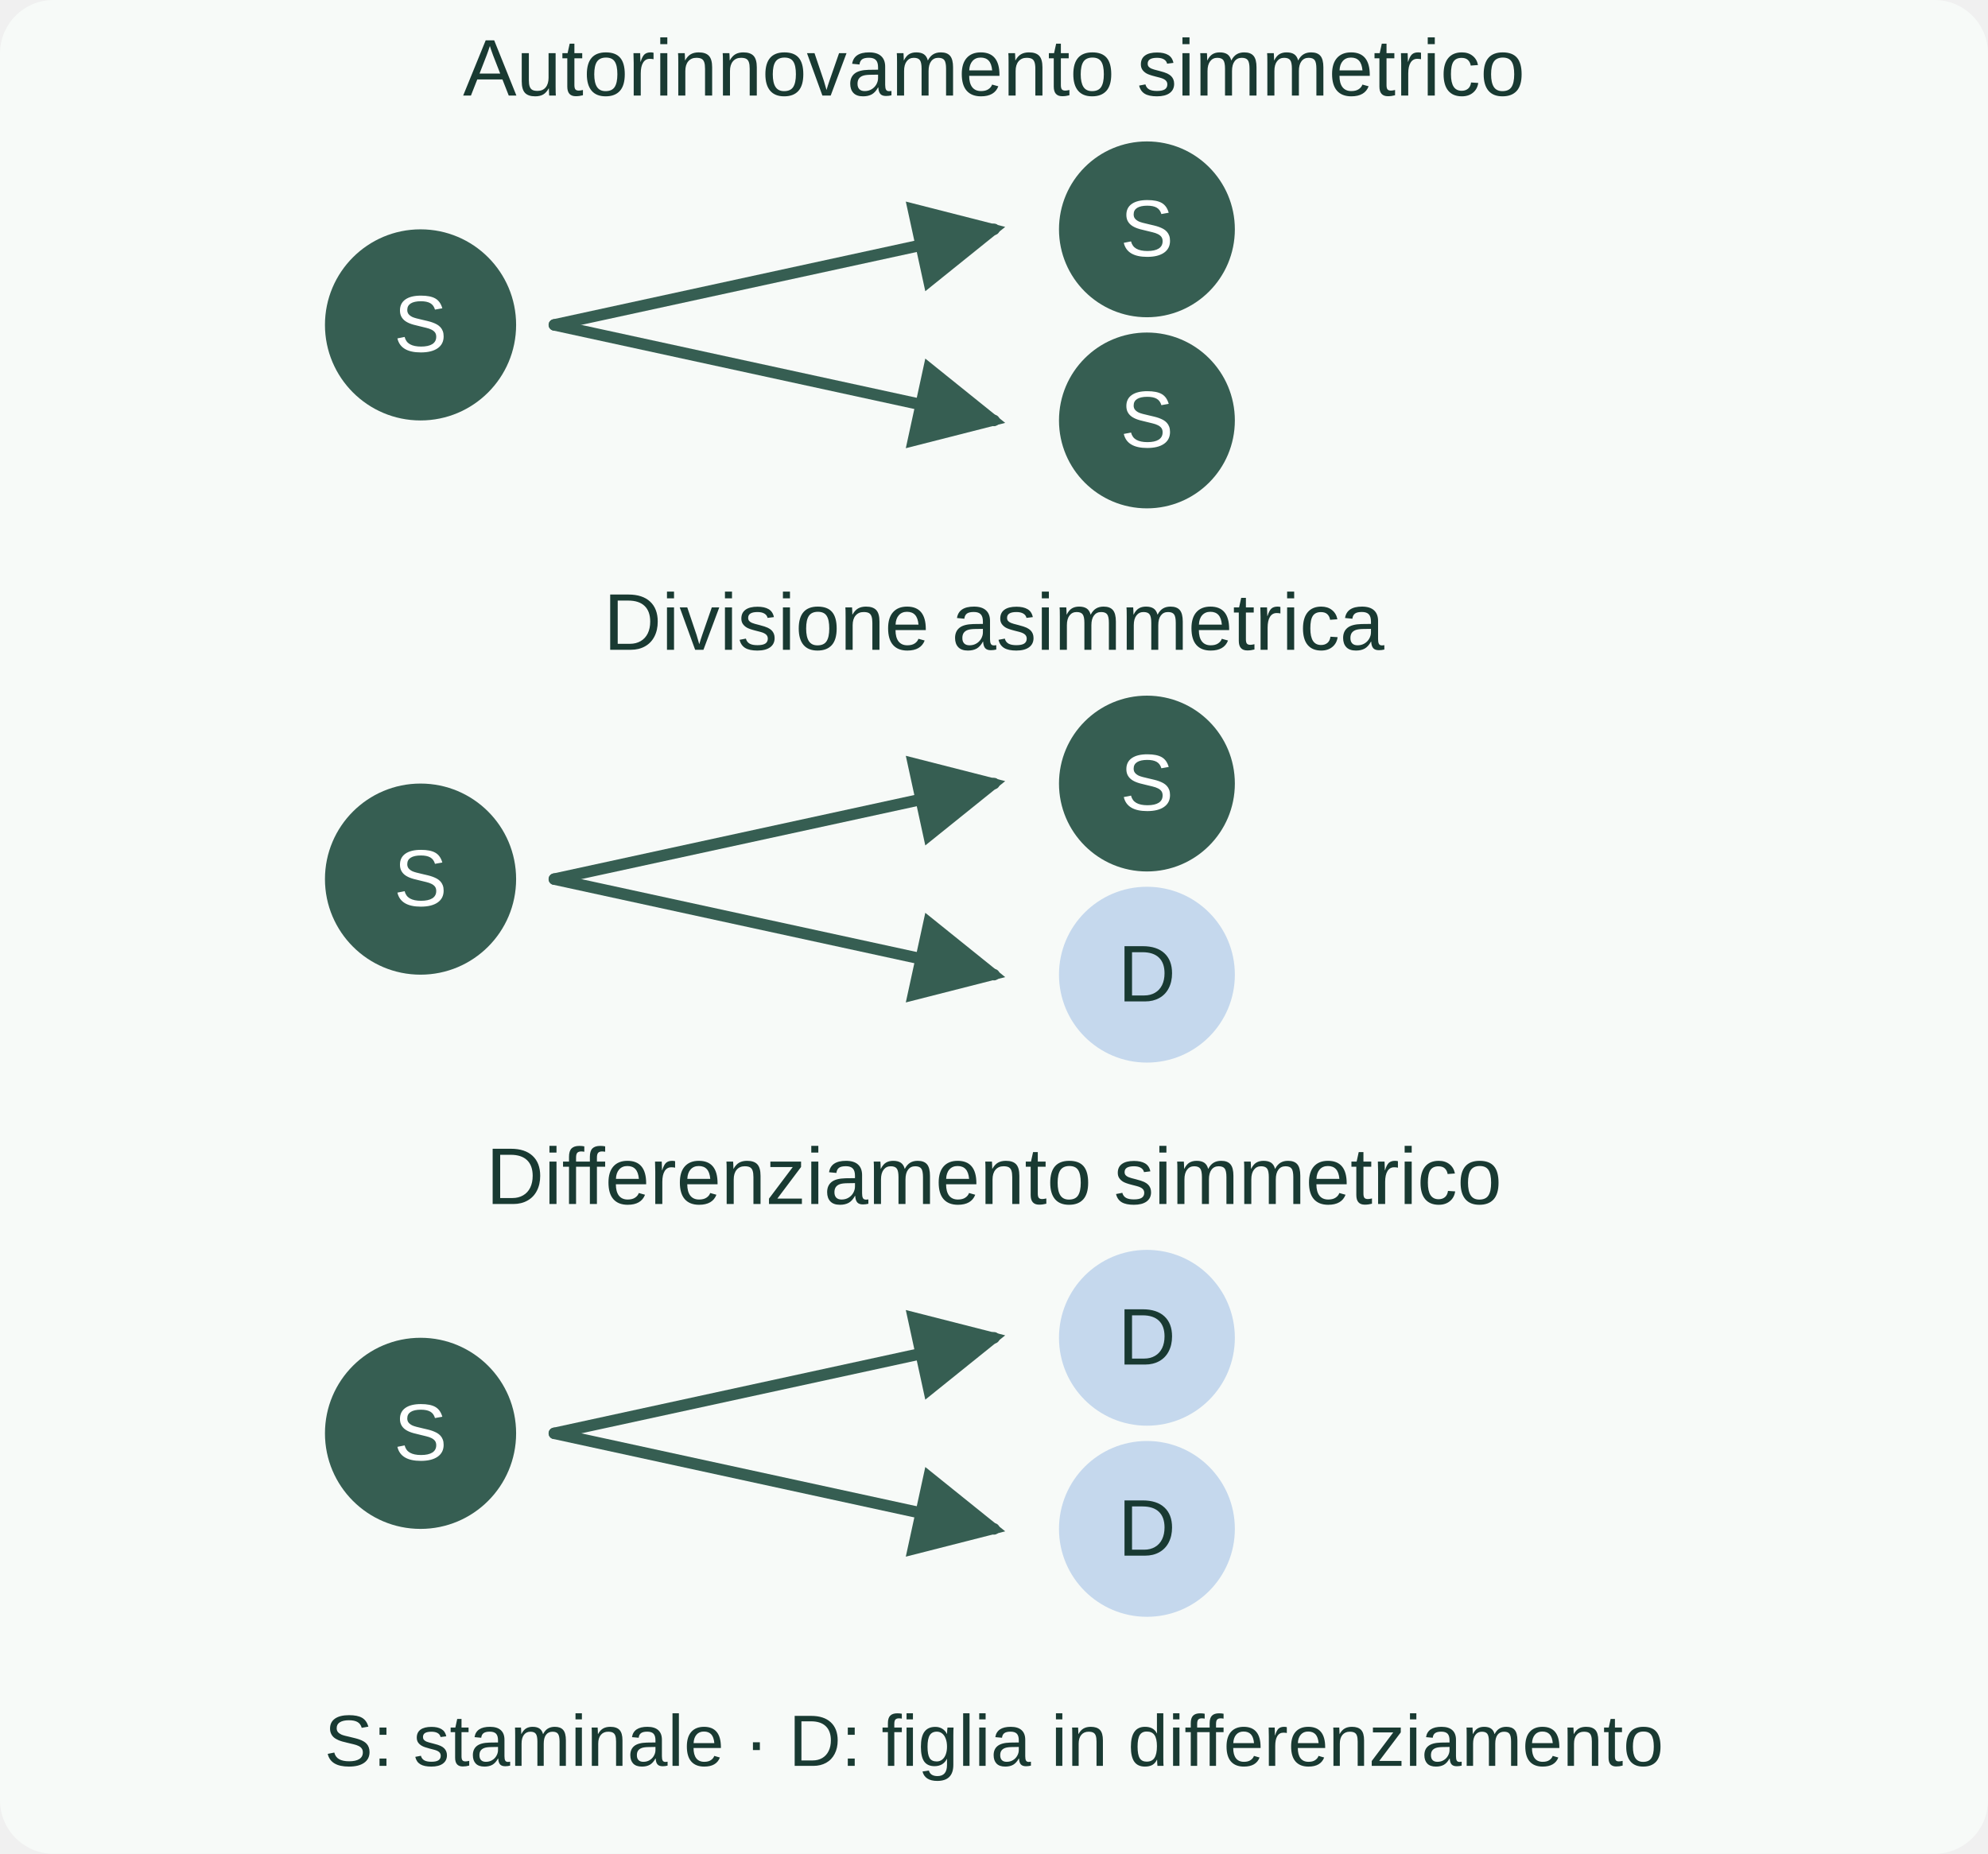
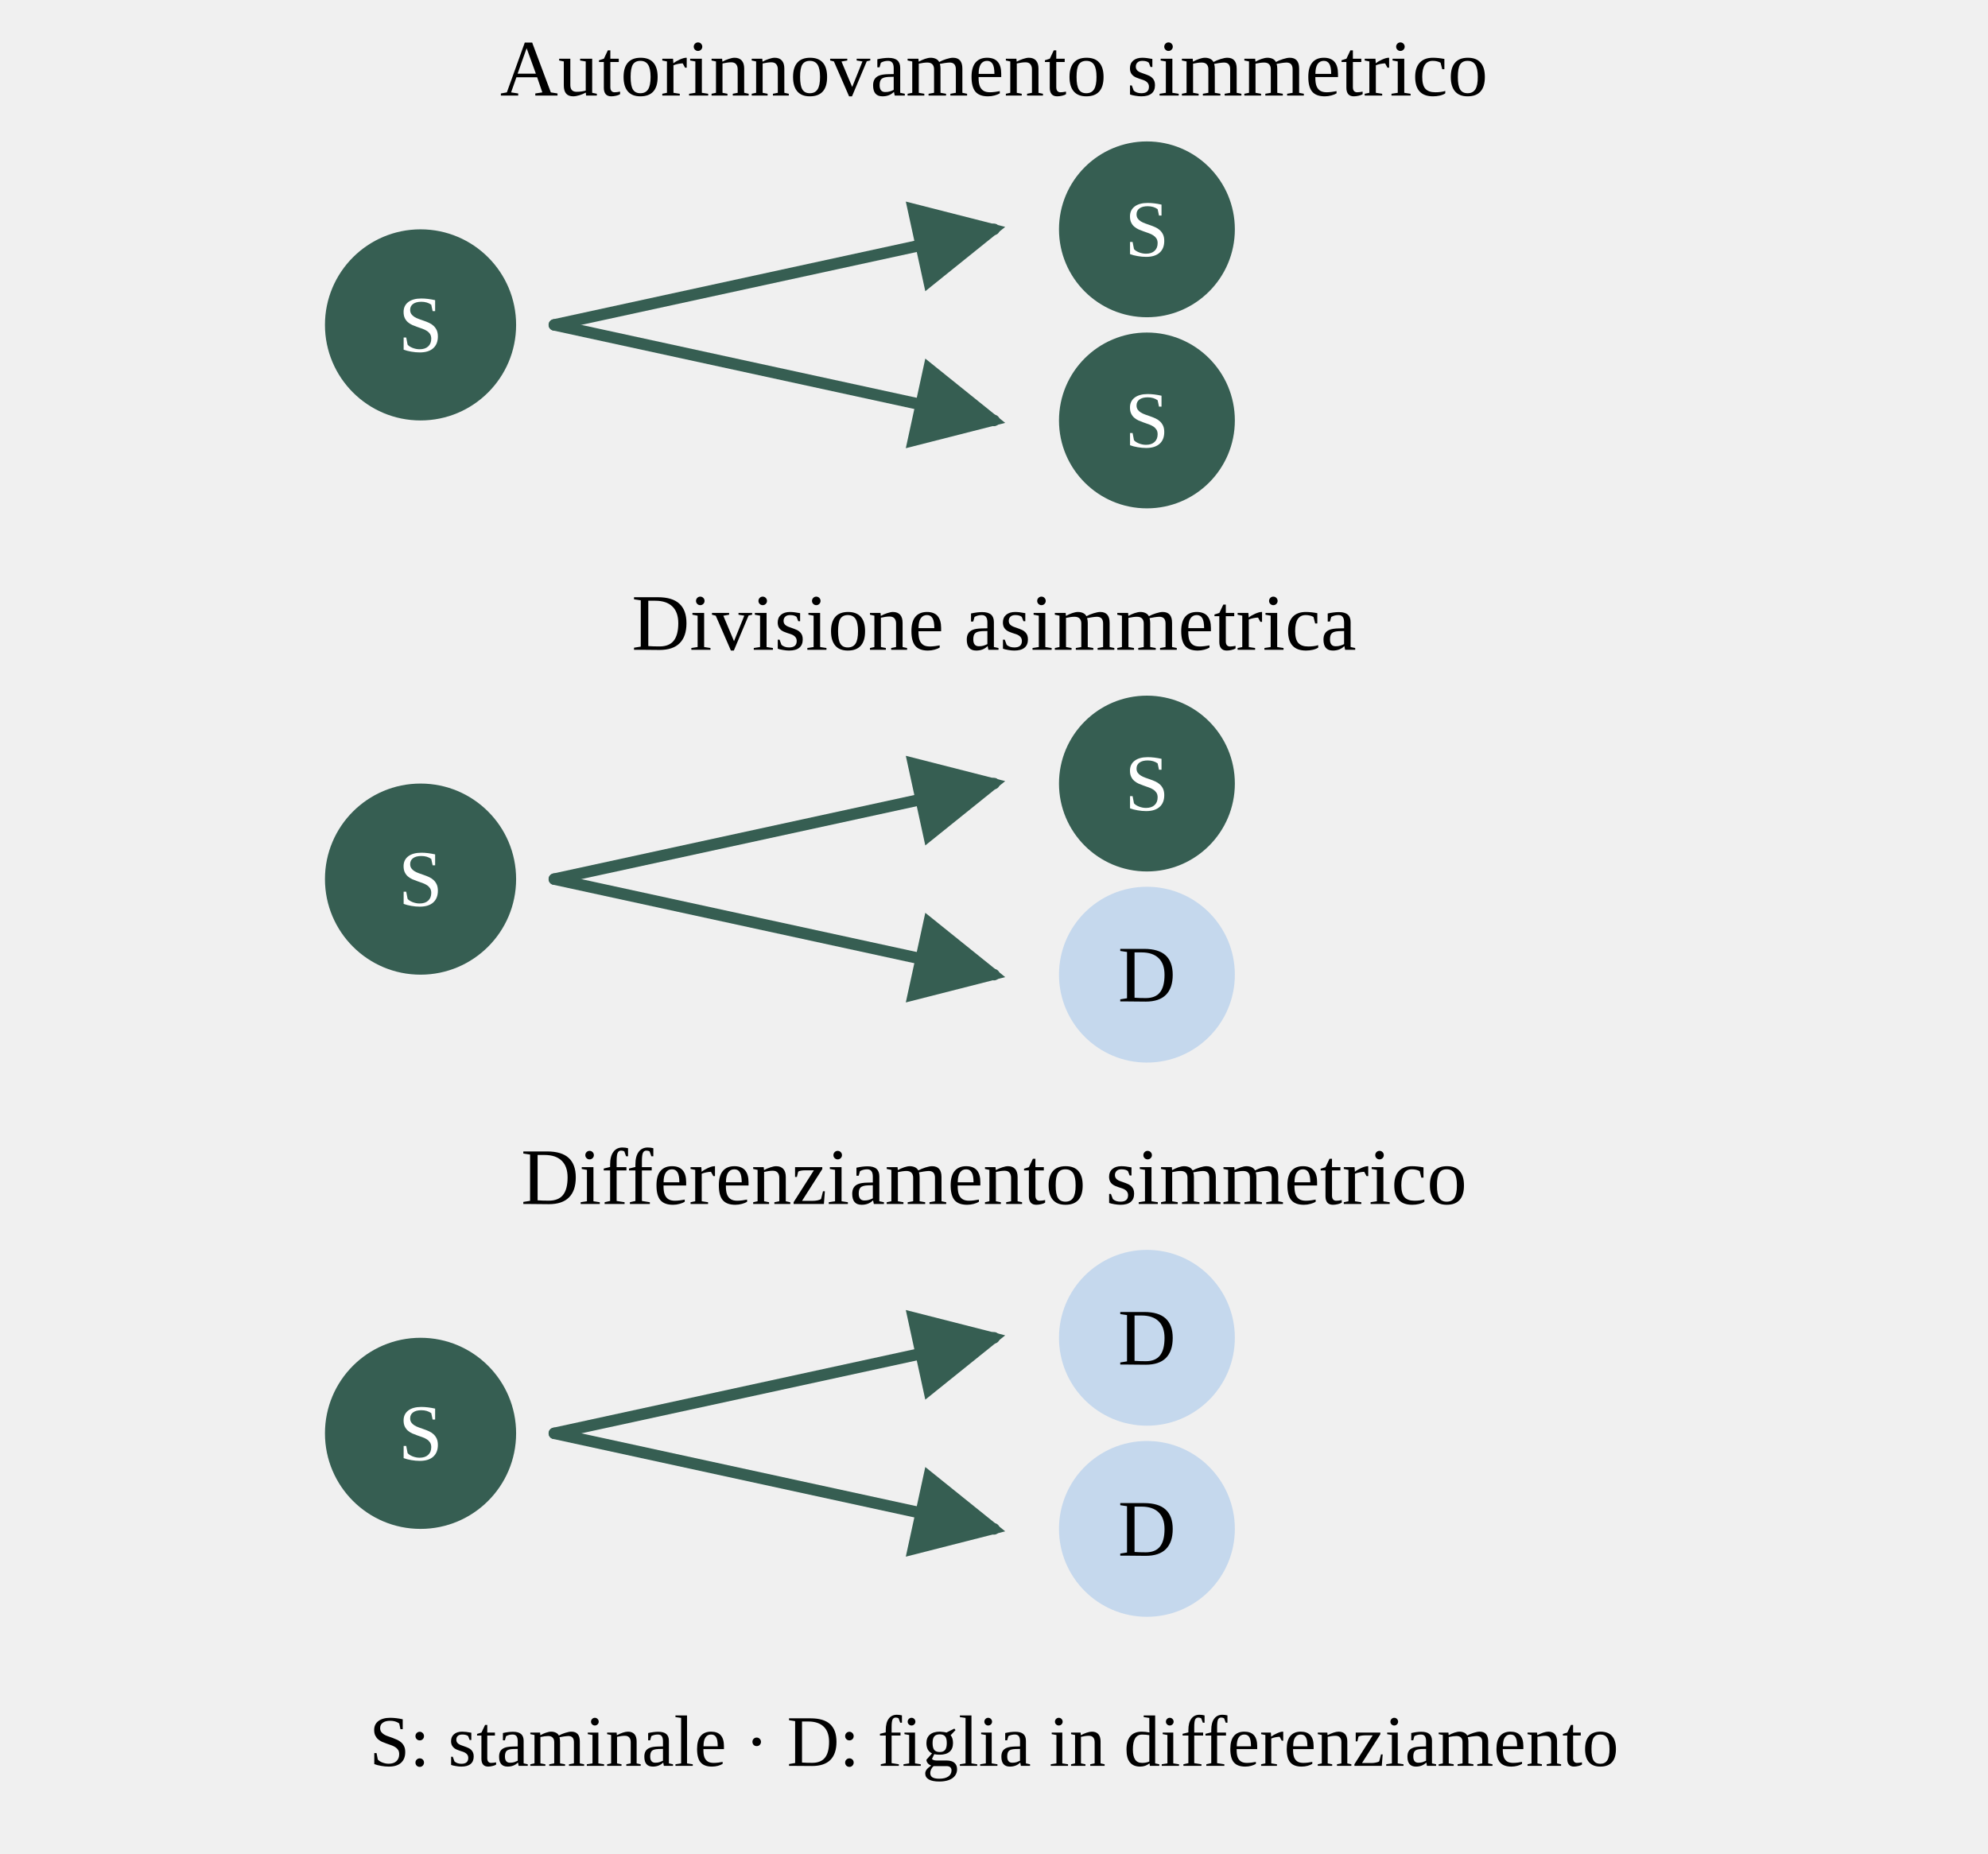
- <svg xmlns="http://www.w3.org/2000/svg" width="520" height="485" viewBox="0 0 520 485" role="img" aria-labelledby="title">
+ <svg xmlns="http://www.w3.org/2000/svg" id="disegno" width="520" height="485" viewBox="0 0 520 485" role="img" aria-labelledby="title">
  <defs>
    <marker id="arrow" markerWidth="8" markerHeight="8" refX="7" refY="4" orient="auto">
      <path d="M0 0L8 4L0 8Z" fill="#365e52" />
    </marker>
  </defs>
-   <rect width="520" height="485" rx="14" fill="#f7faf8" />
-   <g font-family="Arial,sans-serif" font-size="21" fill="#193a32" stroke-linecap="round">
-     <text x="260" y="25" text-anchor="middle" font-size="21" fill="#193a32">Autorinnovamento simmetrico</text>
+   <g font-size="21" fill="#193a32" stroke-linecap="round">
+     <text x="260" y="25" text-anchor="middle" font-size="21" fill="currentColor">Autorinnovamento simmetrico</text>
    <circle cx="110" cy="85" r="25" fill="#365e52" />
    <text x="110" y="92" text-anchor="middle" font-size="21" fill="white">S</text>
    <path d="M145 85L260 60" fill="none" stroke="#365e52" stroke-width="3" marker-end="url(#arrow)" />
    <path d="M145 85L260 110" fill="none" stroke="#365e52" stroke-width="3" marker-end="url(#arrow)" />
    <circle cx="300" cy="60" r="23" fill="#365e52" />
    <text x="300" y="67" text-anchor="middle" font-size="21" fill="white">S</text>
    <circle cx="300" cy="110" r="23" fill="#365e52" />
    <text x="300" y="117" text-anchor="middle" font-size="21" fill="white">S</text>
-     <text x="260" y="170" text-anchor="middle" font-size="21" fill="#193a32">Divisione asimmetrica</text>
+     <text x="260" y="170" text-anchor="middle" font-size="21" fill="currentColor">Divisione asimmetrica</text>
    <circle cx="110" cy="230" r="25" fill="#365e52" />
    <text x="110" y="237" text-anchor="middle" font-size="21" fill="white">S</text>
    <path d="M145 230L260 205" fill="none" stroke="#365e52" stroke-width="3" marker-end="url(#arrow)" />
    <path d="M145 230L260 255" fill="none" stroke="#365e52" stroke-width="3" marker-end="url(#arrow)" />
    <circle cx="300" cy="205" r="23" fill="#365e52" />
    <text x="300" y="212" text-anchor="middle" font-size="21" fill="white">S</text>
    <circle cx="300" cy="255" r="23" fill="#c5d8ed" />
-     <text x="300" y="262" text-anchor="middle" font-size="21" fill="#193a32">D</text>
-     <text x="260" y="315" text-anchor="middle" font-size="21" fill="#193a32">Differenziamento simmetrico</text>
+     <text x="300" y="262" text-anchor="middle" font-size="21" fill="currentColor">D</text>
+     <text x="260" y="315" text-anchor="middle" font-size="21" fill="currentColor">Differenziamento simmetrico</text>
    <circle cx="110" cy="375" r="25" fill="#365e52" />
    <text x="110" y="382" text-anchor="middle" font-size="21" fill="white">S</text>
    <path d="M145 375L260 350" fill="none" stroke="#365e52" stroke-width="3" marker-end="url(#arrow)" />
    <path d="M145 375L260 400" fill="none" stroke="#365e52" stroke-width="3" marker-end="url(#arrow)" />
    <circle cx="300" cy="350" r="23" fill="#c5d8ed" />
-     <text x="300" y="357" text-anchor="middle" font-size="21" fill="#193a32">D</text>
+     <text x="300" y="357" text-anchor="middle" font-size="21" fill="currentColor">D</text>
    <circle cx="300" cy="400" r="23" fill="#c5d8ed" />
-     <text x="300" y="407" text-anchor="middle" font-size="21" fill="#193a32">D</text>
-     <text x="260" y="462" text-anchor="middle" font-size="19" fill="#193a32">S: staminale · D: figlia in differenziamento</text>
+     <text x="300" y="407" text-anchor="middle" font-size="21" fill="currentColor">D</text>
+     <text x="260" y="462" text-anchor="middle" font-size="19" fill="currentColor">S: staminale · D: figlia in differenziamento</text>
  </g>
</svg>
